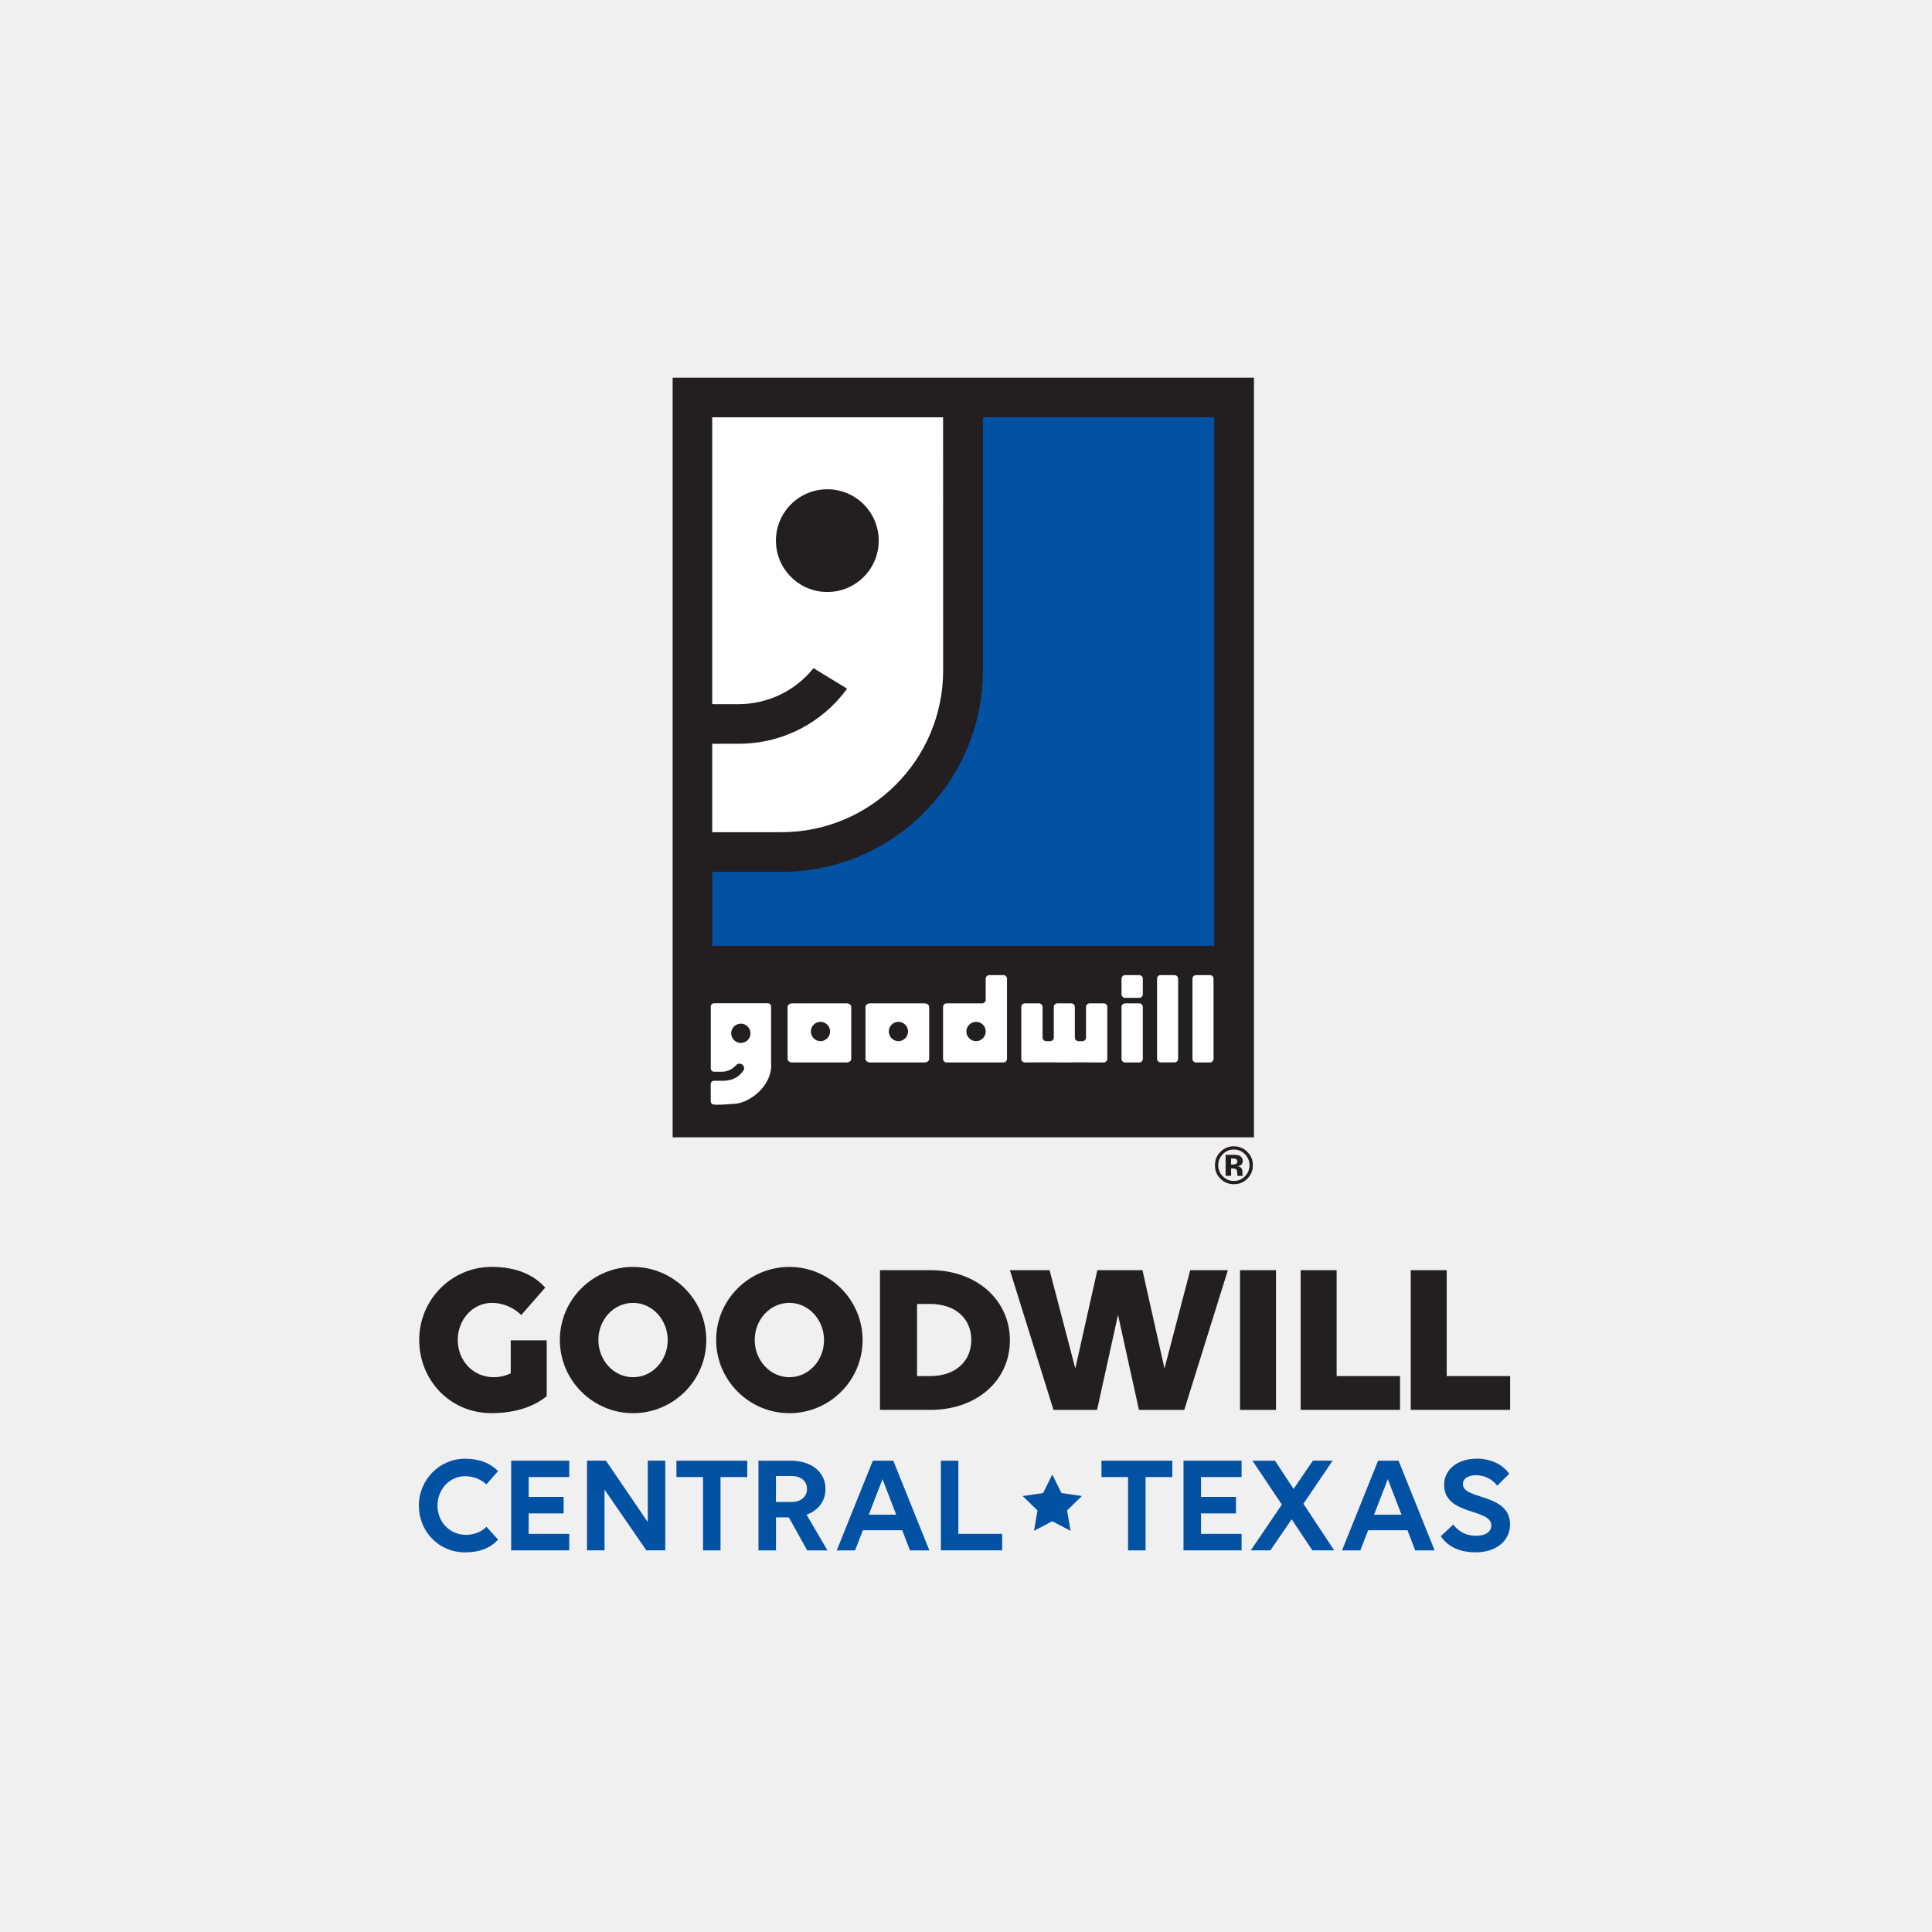
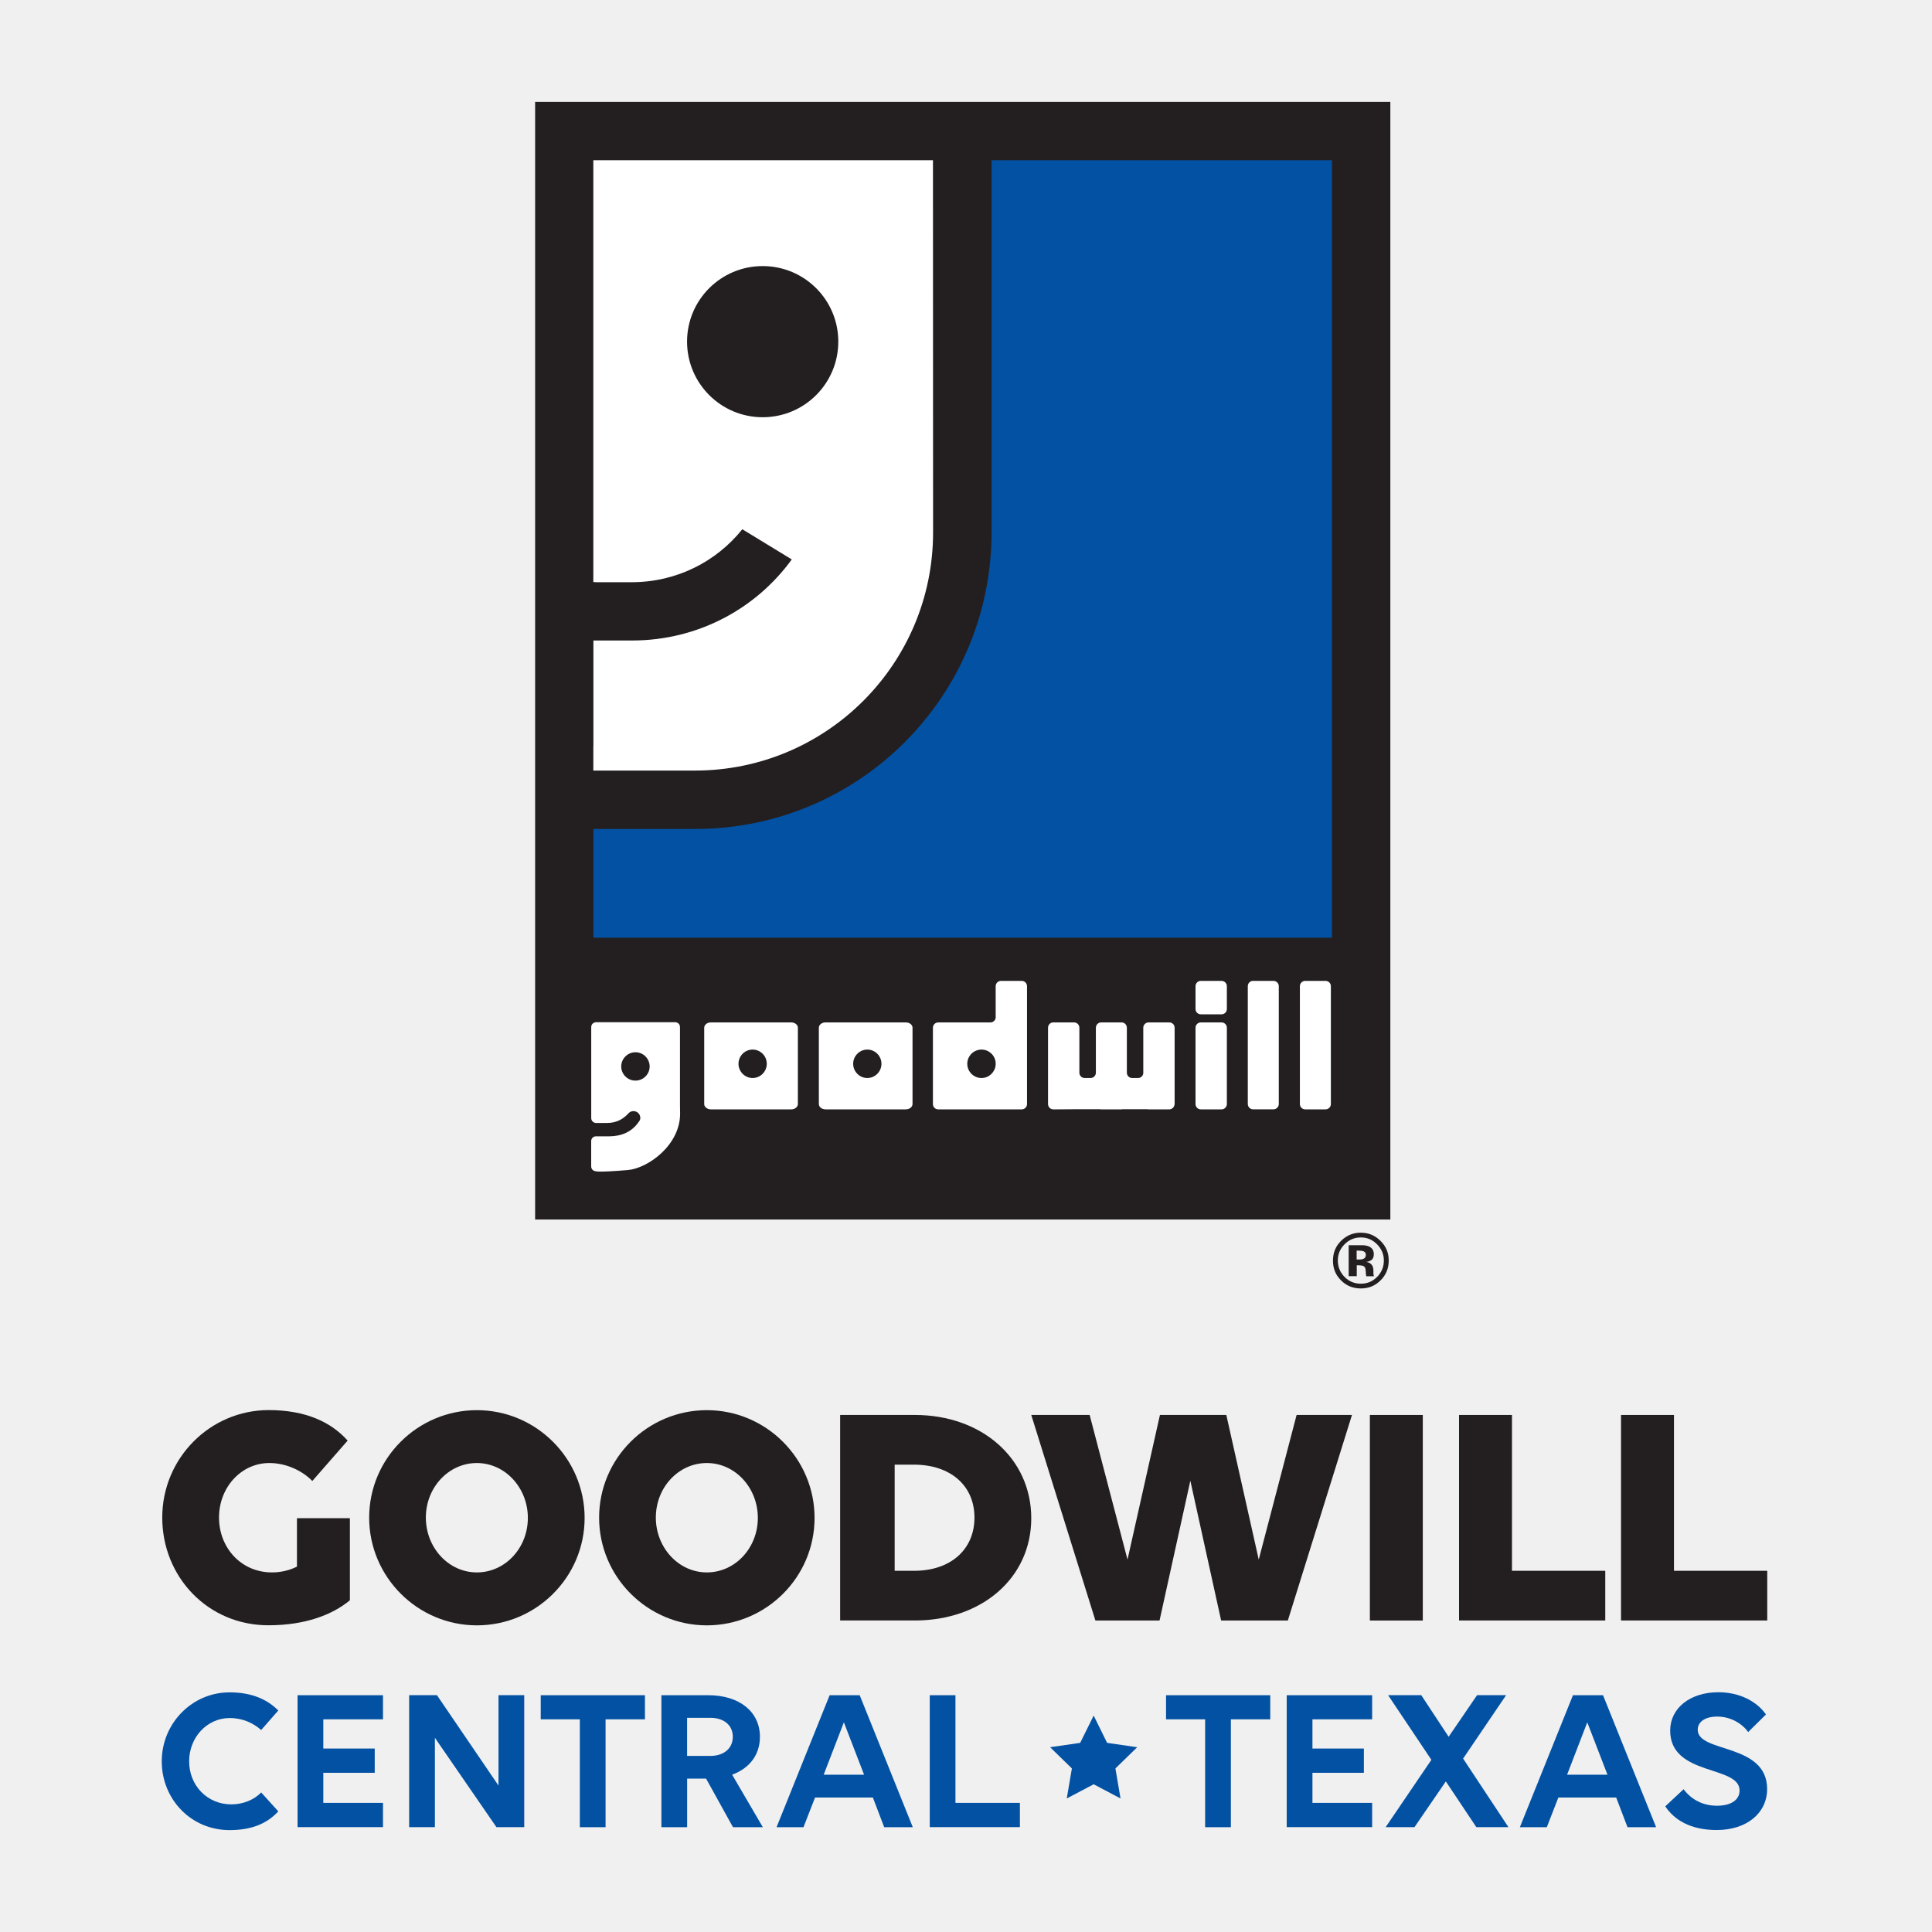
<svg xmlns="http://www.w3.org/2000/svg" id="Layer_1" version="1.1" viewBox="0 0 500 500">
  <defs>
    <style>
      .st0 {
        fill: #231f20;
      }

      .st1 {
-         fill: #fff;
+         fill: #0351a3;
      }

      .st2 {
-         fill: #0351a3;
+         fill: #fff;
      }
    </style>
  </defs>
  <g>
    <g>
-       <rect class="st0" x="174.08" y="97.74" width="150.44" height="196.6" />
-       <path class="st1" d="M184.33,211.16v-18.67h.14s6.7-.01,6.7-.01c11.54,0,21.77-5.58,28.06-14.25l-8.7-5.31c-4.54,5.67-11.53,9.31-19.47,9.32h-6.13l-.61-.03v-74.21h59.75l.02,65.48c0,23.13-18.75,41.89-41.88,41.89h-.22s-17.67.01-17.67.01v-4.22Z" />
+       <rect class="st0" x="138.49" y="26.37" width="221.33" height="289.24" />
+       <path class="st2" d="M153.57,193.23v-27.47h10.06c16.98-.01,32.03-8.22,41.28-20.98l-12.8-7.81c-6.68,8.34-16.96,13.7-28.64,13.71h-9.02l-.9-.04V41.46h87.9l.03,96.33c0,34.03-27.59,61.63-61.61,61.63h-26.32s0-6.19,0-6.19h.01Z" />
      <g>
-         <path class="st1" d="M194.23,267.42c0,1.37-1.12,2.49-2.5,2.49s-2.5-1.12-2.5-2.49,1.12-2.5,2.5-2.5,2.5,1.12,2.5,2.5ZM199.58,275.71l-.02-1.52v-13.71c0-.47-.38-.84-.84-.84h-13.92c-.47,0-.85.38-.85.84v16.03c0,.47.38.85.85.85h1.96c1.53,0,2.75-.61,3.71-1.66l.16-.16c.21-.17.47-.26.76-.26.66,0,1.19.53,1.19,1.19,0,.24-.07.47-.32.76-1.18,1.69-2.98,2.48-5.2,2.48h-2.27c-.47-.01-.85.36-.85.83v4.47c0,.47.38.84.85.84,0,0,.23.23,5.59-.21,3.48-.29,9.2-4.33,9.2-9.92Z" />
-         <path class="st1" d="M214.83,266.95c0,1.37-1.12,2.5-2.49,2.5s-2.49-1.13-2.49-2.5,1.11-2.5,2.49-2.5,2.49,1.12,2.49,2.5ZM220.3,260.6c0-.51-.52-.93-1.16-.93h-14.15c-.64,0-1.16.42-1.16.93v13.43c0,.51.52.93,1.16.93h14.15c.64,0,1.16-.42,1.16-.93v-13.43Z" />
-         <path class="st1" d="M235,266.95c0,1.37-1.12,2.5-2.49,2.5s-2.49-1.13-2.49-2.5,1.12-2.5,2.49-2.5,2.49,1.12,2.49,2.5ZM240.47,260.6c0-.51-.52-.93-1.17-.93h-14.14c-.65,0-1.17.42-1.17.93v13.43c0,.51.52.93,1.17.93h14.14c.64,0,1.17-.42,1.17-.93v-13.43Z" />
-         <path class="st1" d="M255.09,266.71c0,.08.01.16.01.24,0,.07,0,.15-.01.23-.12,1.27-1.19,2.27-2.49,2.27-1.38,0-2.5-1.13-2.5-2.5s1.12-2.5,2.5-2.5c1.3,0,2.37.99,2.49,2.26ZM260.61,253.29c0-.51-.42-.93-.93-.93h-3.65c-.51,0-.93.42-.93.93v5.59c-.07.44-.46.79-.92.79h-9.19c-.51,0-.93.42-.93.93v13.43c0,.51.41.93.93.93h14.69c.52,0,.93-.42.93-.93v-20.74Z" />
-         <path class="st1" d="M286.56,274.03c0,.51-.42.93-.93.93h-3.65c-.08,0-.17-.01-.25-.03h-4.29c-.07.03-.14.03-.21.03h-3.59c-.06,0-.11,0-.17-.02h-4.47s-3.13.02-3.13.02h-.63c-.52,0-.93-.42-.93-.93v-13.43c0-.51.41-.93.93-.93h3.65c.51,0,.93.42.93.93v7.91c0,.52.42.94.93.94h1.04c.52,0,.93-.42.93-.94v-7.91c0-.51.42-.93.93-.93h3.59c.51,0,.93.42.93.93v7.91c0,.52.42.94.93.94h1.04c.47,0,.87-.36.92-.82v-8.03c0-.51.42-.93.93-.93h3.65c.51,0,.93.42.93.93v13.43Z" />
-         <path class="st1" d="M295.76,274.03c0,.51-.42.93-.93.93h-3.65c-.52,0-.93-.42-.93-.93v-13.43c0-.51.42-.93.93-.93h3.65c.51,0,.93.42.93.93v13.43Z" />
-         <path class="st1" d="M295.76,257.31c0,.52-.42.93-.93.93h-3.65c-.52,0-.93-.41-.93-.93v-4.02c0-.51.42-.93.93-.93h3.65c.51,0,.93.42.93.93v4.02Z" />
-         <path class="st1" d="M300.38,252.36h3.59c.51,0,.93.42.93.93v20.73c0,.51-.42.93-.93.93h-3.59c-.51,0-.93-.42-.93-.93v-20.74c0-.51.42-.93.93-.93Z" />
-         <path class="st1" d="M309.53,252.36h3.6c.51,0,.93.42.93.93v20.74c0,.51-.42.93-.93.93h-3.59c-.51,0-.93-.42-.93-.93v-20.74c0-.51.42-.93.93-.93Z" />
+         <path class="st2" d="M168.13,276c0,2.02-1.65,3.66-3.68,3.66s-3.68-1.65-3.68-3.66,1.65-3.68,3.68-3.68,3.68,1.65,3.68,3.68ZM176.01,288.2l-.03-2.24v-20.17c0-.69-.56-1.24-1.24-1.24h-20.48c-.69,0-1.25.56-1.25,1.24v23.58c0,.69.56,1.25,1.25,1.25h2.88c2.25,0,4.05-.9,5.46-2.44l.24-.24c.31-.25.69-.38,1.12-.38.97,0,1.75.78,1.75,1.75,0,.35-.1.69-.47,1.12-1.74,2.49-4.38,3.65-7.65,3.65h-3.34c-.69-.01-1.25.53-1.25,1.22v6.58c0,.69.56,1.24,1.25,1.24,0,0,.34.34,8.22-.31,5.12-.43,13.54-6.37,13.54-14.59h0Z" />
+         <path class="st2" d="M198.44,275.31c0,2.02-1.65,3.68-3.66,3.68s-3.66-1.66-3.66-3.68,1.63-3.68,3.66-3.68,3.66,1.65,3.66,3.68ZM206.49,265.97c0-.75-.77-1.37-1.71-1.37h-20.82c-.94,0-1.71.62-1.71,1.37v19.76c0,.75.77,1.37,1.71,1.37h20.82c.94,0,1.71-.62,1.71-1.37v-19.76Z" />
+         <path class="st2" d="M228.12,275.31c0,2.02-1.65,3.68-3.66,3.68s-3.66-1.66-3.66-3.68,1.65-3.68,3.66-3.68,3.66,1.65,3.66,3.68ZM236.16,265.97c0-.75-.77-1.37-1.72-1.37h-20.8c-.96,0-1.72.62-1.72,1.37v19.76c0,.75.77,1.37,1.72,1.37h20.8c.94,0,1.72-.62,1.72-1.37v-19.76Z" />
+         <path class="st2" d="M257.67,274.96c0,.12.01.24.01.35,0,.1,0,.22-.01.34-.18,1.87-1.75,3.34-3.66,3.34-2.03,0-3.68-1.66-3.68-3.68s1.65-3.68,3.68-3.68c1.91,0,3.49,1.46,3.66,3.32ZM265.79,255.22c0-.75-.62-1.37-1.37-1.37h-5.37c-.75,0-1.37.62-1.37,1.37v8.22c-.1.65-.68,1.16-1.35,1.16h-13.52c-.75,0-1.37.62-1.37,1.37v19.76c0,.75.6,1.37,1.37,1.37h21.61c.77,0,1.37-.62,1.37-1.37v-30.51Z" />
+         <path class="st2" d="M303.97,285.73c0,.75-.62,1.37-1.37,1.37h-5.37c-.12,0-.25-.01-.37-.04h-6.31c-.1.04-.21.04-.31.04h-5.28c-.09,0-.16,0-.25-.03h-6.58l-4.6.03h-.93c-.77,0-1.37-.62-1.37-1.37v-19.76c0-.75.6-1.37,1.37-1.37h5.37c.75,0,1.37.62,1.37,1.37v11.64c0,.77.62,1.38,1.37,1.38h1.53c.77,0,1.37-.62,1.37-1.38v-11.64c0-.75.62-1.37,1.37-1.37h5.28c.75,0,1.37.62,1.37,1.37v11.64c0,.77.62,1.38,1.37,1.38h1.53c.69,0,1.28-.53,1.35-1.21v-11.81c0-.75.62-1.37,1.37-1.37h5.37c.75,0,1.37.62,1.37,1.37v19.76h-.01Z" />
+         <path class="st2" d="M317.51,285.73c0,.75-.62,1.37-1.37,1.37h-5.37c-.77,0-1.37-.62-1.37-1.37v-19.76c0-.75.62-1.37,1.37-1.37h5.37c.75,0,1.37.62,1.37,1.37v19.76Z" />
+         <path class="st2" d="M317.51,261.13c0,.77-.62,1.37-1.37,1.37h-5.37c-.77,0-1.37-.6-1.37-1.37v-5.91c0-.75.62-1.37,1.37-1.37h5.37c.75,0,1.37.62,1.37,1.37v5.91Z" />
+         <path class="st2" d="M324.3,253.85h5.28c.75,0,1.37.62,1.37,1.37v30.5c0,.75-.62,1.37-1.37,1.37h-5.28c-.75,0-1.37-.62-1.37-1.37v-30.51c0-.75.62-1.37,1.37-1.37h0Z" />
+         <path class="st2" d="M337.76,253.85h5.3c.75,0,1.37.62,1.37,1.37v30.51c0,.75-.62,1.37-1.37,1.37h-5.28c-.75,0-1.37-.62-1.37-1.37v-30.51c0-.75.62-1.37,1.37-1.37h-.01Z" />
      </g>
-       <path class="st2" d="M314.26,244.77h-129.93v-19.13h17.92c28.8,0,52.14-23.34,52.13-52.23v-65.41h59.87v136.77Z" />
-       <path class="st0" d="M227.41,139.91c0-7.34-5.95-13.29-13.3-13.29s-13.3,5.95-13.3,13.29,5.95,13.3,13.3,13.3,13.3-5.95,13.3-13.3Z" />
+       <path class="st1" d="M344.72,242.68h-191.15v-28.14h26.36c42.37,0,76.71-34.34,76.69-76.84V41.46h88.08v201.22h.01Z" />
+       <path class="st0" d="M216.95,88.41c0-10.8-8.75-19.55-19.57-19.55s-19.57,8.75-19.57,19.55,8.75,19.57,19.57,19.57,19.57-8.75,19.57-19.57Z" />
    </g>
-     <path class="st0" d="M321.55,303.97c0-.05-.01-.11-.01-.16v-.48c0-.56-.16-.96-.48-1.21-.17-.15-.43-.25-.77-.32.37-.04.68-.16.94-.36.25-.21.38-.53.38-.99,0-.59-.24-1.03-.72-1.3-.28-.15-.64-.24-1.07-.28-.08,0-.45,0-1.12,0-.67,0-1.18,0-1.51,0v5.44h1.42v-1.92h.3l.31.02c.21.01.38.04.48.09.2.07.33.21.4.4.04.11.07.33.09.67.02.32.04.57.09.75h1.35l-.05-.16c-.02-.05-.03-.11-.04-.16ZM319.93,301.18c-.19.13-.45.2-.78.2h-.55v-1.57h.35c.36,0,.63.04.83.11.29.12.44.32.44.62s-.09.51-.28.64ZM319.33,296.65c-1.29,0-2.42.45-3.37,1.34-1.02.95-1.53,2.14-1.53,3.57s.47,2.54,1.42,3.49c.94.95,2.11,1.42,3.49,1.42s2.48-.46,3.43-1.39c.98-.95,1.47-2.12,1.47-3.52s-.48-2.51-1.44-3.46c-.96-.96-2.11-1.44-3.46-1.44ZM322.18,304.44c-.79.8-1.74,1.19-2.85,1.19s-2.07-.39-2.86-1.19c-.79-.79-1.19-1.76-1.19-2.89s.39-2.04,1.17-2.84c.8-.81,1.75-1.22,2.88-1.22s2.06.41,2.86,1.22c.79.81,1.18,1.75,1.18,2.84s-.39,2.08-1.18,2.89Z" />
+     <path class="st0" d="M355.45,329.78c0-.07-.01-.16-.01-.24v-.71c0-.82-.24-1.41-.71-1.78-.25-.22-.63-.37-1.13-.47.54-.06,1-.24,1.38-.53.37-.31.56-.78.56-1.46,0-.87-.35-1.52-1.06-1.91-.41-.22-.94-.35-1.57-.41h-3.87v8h2.09v-2.82h.44l.46.03c.31.01.56.06.71.13.29.1.49.31.59.59.06.16.1.49.13.99.03.47.06.84.13,1.1h1.99l-.07-.24c-.03-.07-.04-.16-.06-.24v-.04ZM353.06,325.67c-.28.19-.66.29-1.15.29h-.81v-2.31h.51c.53,0,.93.06,1.22.16.43.18.65.47.65.91s-.13.75-.41.94h-.01ZM352.18,319.01c-1.9,0-3.56.66-4.96,1.97-1.5,1.4-2.25,3.15-2.25,5.25s.69,3.74,2.09,5.13c1.38,1.4,3.1,2.09,5.13,2.09s3.65-.68,5.05-2.04c1.44-1.4,2.16-3.12,2.16-5.18s-.71-3.69-2.12-5.09c-1.41-1.41-3.1-2.12-5.09-2.12h-.01ZM356.38,330.47c-1.16,1.18-2.56,1.75-4.19,1.75s-3.05-.57-4.21-1.75c-1.16-1.16-1.75-2.59-1.75-4.25s.57-3,1.72-4.18c1.18-1.19,2.57-1.79,4.24-1.79s3.03.6,4.21,1.79c1.16,1.19,1.74,2.57,1.74,4.18s-.57,3.06-1.74,4.25h-.01Z" />
  </g>
  <g>
    <g>
-       <path class="st0" d="M127.16,365.72c-10.66,0-18.67-8.52-18.67-18.95s8.4-18.9,18.73-18.9c6.54,0,11,2.14,13.88,5.36l-6.21,7.11c-1.69-1.75-4.51-3.16-7.56-3.16-4.96,0-8.86,4.29-8.86,9.59s3.89,9.65,9.31,9.65c1.52,0,3.05-.34,4.4-1.02v-8.52h9.31v14.44c-3.05,2.54-7.84,4.4-14.33,4.4Z" />
-       <path class="st0" d="M182.79,346.83c0,10.44-8.52,18.9-18.95,18.9s-18.95-8.52-18.95-18.95,8.52-18.9,18.95-18.9,18.95,8.52,18.95,18.95ZM172.8,346.83c0-5.3-4.01-9.65-8.97-9.65s-8.97,4.29-8.97,9.59,4,9.65,8.97,9.65,8.97-4.29,8.97-9.59Z" />
-       <path class="st0" d="M223.24,346.83c0,10.44-8.52,18.9-18.95,18.9s-18.95-8.52-18.95-18.95,8.52-18.9,18.95-18.9,18.95,8.52,18.95,18.95ZM213.26,346.83c0-5.3-4-9.65-8.97-9.65s-8.97,4.29-8.97,9.59,4.01,9.65,8.97,9.65,8.97-4.29,8.97-9.59Z" />
-       <path class="st0" d="M227.74,328.72h13.14c11.79,0,20.48,7.67,20.48,18.16s-8.69,17.99-20.48,17.99h-13.14v-36.16ZM237.33,337.46v18.67h3.44c6.37,0,10.6-3.72,10.6-9.36s-4.23-9.31-10.66-9.31h-3.38Z" />
-       <path class="st0" d="M317.77,328.72l-11.28,36.16h-11.73l-5.42-24.59-5.42,24.59h-11.28l-11.28-36.16h10.27l6.66,25.44,5.7-25.44h11.68l5.7,25.44,6.66-25.44h9.76Z" />
-       <path class="st0" d="M320.92,328.72h9.31v36.16h-9.31v-36.16Z" />
-       <path class="st0" d="M336.61,328.72h9.31v27.41h16.41v8.74h-25.72v-36.16Z" />
-       <path class="st0" d="M365.1,328.72h9.31v27.41h16.41v8.74h-25.72v-36.16Z" />
+       <path class="st0" d="M69.46,420.62c-15.68,0-27.47-12.53-27.47-27.88s12.36-27.81,27.56-27.81c9.62,0,16.18,3.15,20.42,7.89l-9.14,10.46c-2.49-2.57-6.64-4.65-11.12-4.65-7.3,0-13.03,6.31-13.03,14.11s5.72,14.2,13.7,14.2c2.24,0,4.49-.5,6.47-1.5v-12.53h13.7v21.24c-4.49,3.74-11.53,6.47-21.08,6.47h0Z" />
+       <path class="st0" d="M151.3,392.83c0,15.36-12.53,27.81-27.88,27.81s-27.88-12.53-27.88-27.88,12.53-27.81,27.88-27.81,27.88,12.53,27.88,27.88ZM136.61,392.83c0-7.8-5.9-14.2-13.2-14.2s-13.2,6.31-13.2,14.11,5.88,14.2,13.2,14.2,13.2-6.31,13.2-14.11Z" />
+       <path class="st0" d="M210.81,392.83c0,15.36-12.53,27.81-27.88,27.81s-27.88-12.53-27.88-27.88,12.53-27.81,27.88-27.81,27.88,12.53,27.88,27.88ZM196.13,392.83c0-7.8-5.88-14.2-13.2-14.2s-13.2,6.31-13.2,14.11,5.9,14.2,13.2,14.2,13.2-6.31,13.2-14.11Z" />
+       <path class="st0" d="M217.43,366.19h19.33c17.35,0,30.13,11.28,30.13,26.72s-12.78,26.47-30.13,26.47h-19.33v-53.2h0ZM231.54,379.05v27.47h5.06c9.37,0,15.59-5.47,15.59-13.77s-6.22-13.7-15.68-13.7h-4.97Z" />
+       <path class="st0" d="M349.89,366.19l-16.6,53.2h-17.26l-7.97-36.18-7.97,36.18h-16.6l-16.6-53.2h15.11l9.8,37.43,8.39-37.43h17.18l8.39,37.43,9.8-37.43h14.36-.03Z" />
+       <path class="st0" d="M354.52,366.19h13.7v53.2h-13.7v-53.2Z" />
+       <path class="st0" d="M377.6,366.19h13.7v40.33h24.14v12.86h-37.84v-53.2h0Z" />
+       <path class="st0" d="M419.52,366.19h13.7v40.33h24.14v12.86h-37.84v-53.2h0Z" />
    </g>
    <g>
-       <path class="st2" d="M125.89,384.14c-1.38-1.2-3.22-2.1-5.54-2.1-3.98,0-7.13,3.4-7.13,7.61s3.15,7.57,7.42,7.57c1.99,0,3.98-.76,5.25-2.1l3.01,3.33c-2.06,2.25-4.85,3.3-8.58,3.3-6.77,0-11.92-5.43-11.92-12.1s5.32-12.13,11.92-12.13c3.91,0,6.63,1.23,8.58,3.19l-3.01,3.44Z" />
-       <path class="st2" d="M132.29,378.02h15.03v4.24h-10.5v5.14h9.05v4.27h-9.05v5.29h10.5v4.27h-15.03v-23.22Z" />
-       <path class="st2" d="M156.45,385.51v15.72h-4.53v-23.22h4.89l10.83,15.9v-15.9h4.53v23.22h-4.89l-10.83-15.72Z" />
-       <path class="st2" d="M186.47,382.26v18.98h-4.53v-18.98h-6.88v-4.24h18.33v4.24h-6.92Z" />
-       <path class="st2" d="M196.28,378.02h8.26c5.47,0,9.09,2.9,9.09,7.32,0,3.19-1.85,5.54-4.89,6.66l5.4,9.24h-5.25l-4.74-8.55h-3.33v8.55h-4.53v-23.22ZM200.81,382v6.7h4.09c2.39,0,3.95-1.34,3.95-3.37s-1.56-3.33-3.95-3.33h-4.09Z" />
-       <path class="st2" d="M233.5,396.02h-10.18l-2.03,5.22h-4.74l9.34-23.22h5.29l9.34,23.22h-5.03l-1.99-5.22ZM228.39,382.8l-3.55,9.2h7.1l-3.55-9.2Z" />
-       <path class="st2" d="M243.49,378.02h4.53v18.94h11.34v4.27h-15.86v-23.22Z" />
-       <path class="st2" d="M296.47,382.26v18.98h-4.53v-18.98h-6.88v-4.24h18.33v4.24h-6.92Z" />
-       <path class="st2" d="M306.29,378.02h15.03v4.24h-10.5v5.14h9.05v4.27h-9.05v5.29h10.5v4.27h-15.03v-23.22Z" />
-       <path class="st2" d="M334.78,385.33l5-7.32h5.11l-7.57,11.16,7.97,12.06h-5.65l-5.36-8.04-5.51,8.04h-5.07l8.04-11.84-7.61-11.37h5.83l4.82,7.32Z" />
-       <path class="st2" d="M364.26,396.02h-10.18l-2.03,5.22h-4.74l9.34-23.22h5.29l9.34,23.22h-5.03l-1.99-5.22ZM359.16,382.8l-3.55,9.2h7.1l-3.55-9.2Z" />
-       <path class="st2" d="M387.46,384.5c-1.01-1.45-3.04-2.72-5.43-2.72-2.17,0-3.44.94-3.44,2.32,0,4.13,12.21,2.28,12.21,10.43,0,4.2-3.55,7.21-8.87,7.21-4.74,0-7.53-1.88-9.05-4.17l3.22-3.01c1.45,1.92,3.48,2.9,5.9,2.9s3.95-1.01,3.95-2.68c0-4.49-12.21-2.46-12.21-10.54,0-3.95,3.51-6.74,8.48-6.74,3.8,0,6.81,1.67,8.37,3.91l-3.11,3.08Z" />
+       <path class="st1" d="M67.59,447.72c-2.03-1.77-4.74-3.09-8.15-3.09-5.86,0-10.49,5-10.49,11.2s4.63,11.14,10.92,11.14c2.93,0,5.86-1.12,7.72-3.09l4.43,4.9c-3.03,3.31-7.14,4.85-12.62,4.85-9.96,0-17.54-7.99-17.54-17.8s7.83-17.85,17.54-17.85c5.75,0,9.75,1.81,12.62,4.69l-4.43,5.06h0Z" />
+       <path class="st1" d="M77.01,438.72h22.11v6.24h-15.45v7.56h13.31v6.28h-13.31v7.78h15.45v6.28h-22.11v-34.16h0Z" />
+       <path class="st1" d="M112.55,449.74v23.13h-6.66v-34.16h7.19l15.93,23.39v-23.39h6.66v34.16h-7.19l-15.93-23.13Z" />
+       <path class="st1" d="M156.72,444.96v27.92h-6.66v-27.92h-10.12v-6.24h26.97v6.24h-10.18Z" />
+       <path class="st1" d="M171.15,438.72h12.15c8.05,0,13.37,4.27,13.37,10.77,0,4.69-2.72,8.15-7.19,9.8l7.94,13.59h-7.72l-6.97-12.58h-4.9v12.58h-6.66v-34.16h-.01ZM177.82,444.57v9.86h6.02c3.52,0,5.81-1.97,5.81-4.96s-2.3-4.9-5.81-4.9h-6.02Z" />
+       <path class="st1" d="M225.91,465.2h-14.98l-2.99,7.68h-6.97l13.74-34.16h7.78l13.74,34.16h-7.4l-2.93-7.68h0ZM218.39,445.75l-5.22,13.54h10.45l-5.22-13.54Z" />
+       <path class="st1" d="M240.61,438.72h6.66v27.86h16.68v6.28h-23.33v-34.16h-.01Z" />
+       <path class="st1" d="M318.55,444.96v27.92h-6.66v-27.92h-10.12v-6.24h26.97v6.24h-10.18,0Z" />
+       <path class="st1" d="M333,438.72h22.11v6.24h-15.45v7.56h13.31v6.28h-13.31v7.78h15.45v6.28h-22.11v-34.16h0Z" />
+       <path class="st1" d="M374.91,449.47l7.36-10.77h7.52l-11.14,16.42,11.73,17.74h-8.31l-7.89-11.83-8.11,11.83h-7.46l11.83-17.42-11.2-16.73h8.58l7.09,10.77h0Z" />
+       <path class="st1" d="M418.28,465.2h-14.98l-2.99,7.68h-6.97l13.74-34.16h7.78l13.74,34.16h-7.4l-2.93-7.68h0ZM410.78,445.75l-5.22,13.54h10.45l-5.22-13.54h0Z" />
+       <path class="st1" d="M452.42,448.25c-1.49-2.13-4.47-4-7.99-4-3.19,0-5.06,1.38-5.06,3.41,0,6.08,17.96,3.35,17.96,15.34,0,6.18-5.22,10.61-13.05,10.61-6.97,0-11.08-2.77-13.31-6.13l4.74-4.43c2.13,2.82,5.12,4.27,8.68,4.27s5.81-1.49,5.81-3.94c0-6.61-17.96-3.62-17.96-15.51,0-5.81,5.16-9.92,12.48-9.92,5.59,0,10.02,2.46,12.31,5.75l-4.58,4.53h-.03Z" />
    </g>
-     <polygon class="st2" points="272.33 393.69 267.6 396.18 268.5 390.9 264.67 387.17 269.96 386.4 272.33 381.6 274.7 386.4 279.99 387.17 276.16 390.9 277.06 396.18 272.33 393.69" />
+     <polygon class="st1" points="283.04 461.77 276.08 465.44 277.4 457.67 271.77 452.18 279.55 451.05 283.04 443.99 286.52 451.05 294.31 452.18 288.67 457.67 289.99 465.44 283.04 461.77" />
  </g>
</svg>
